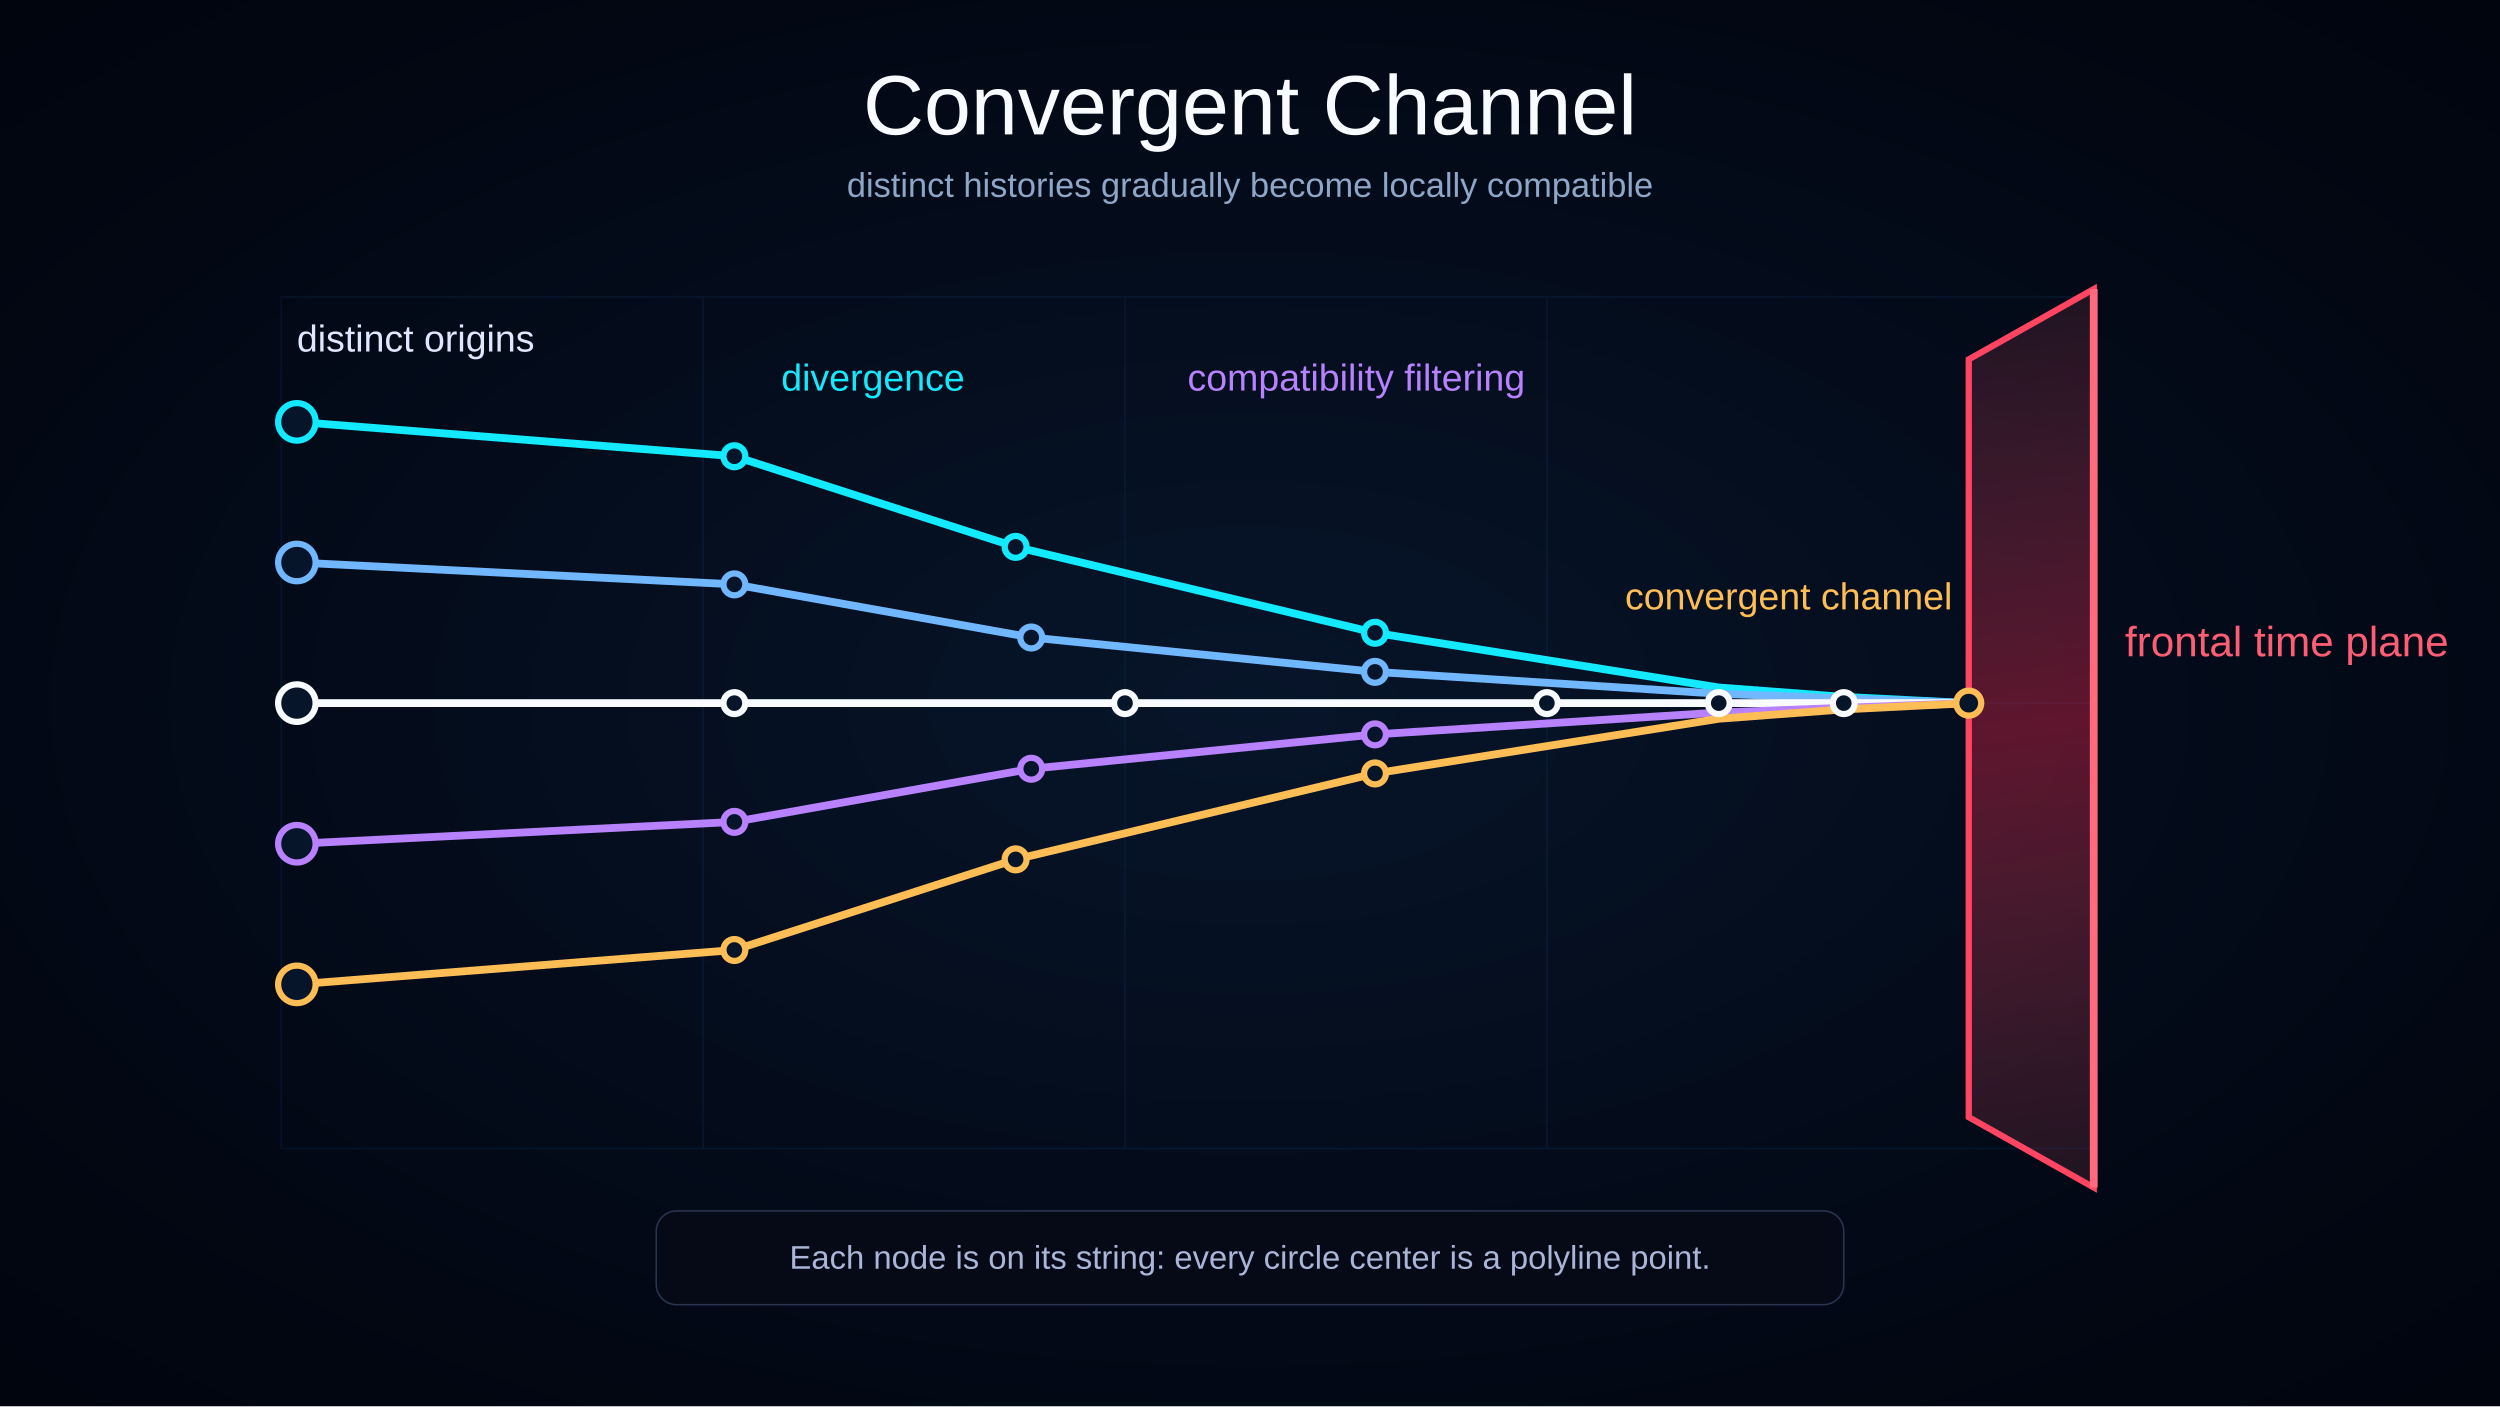
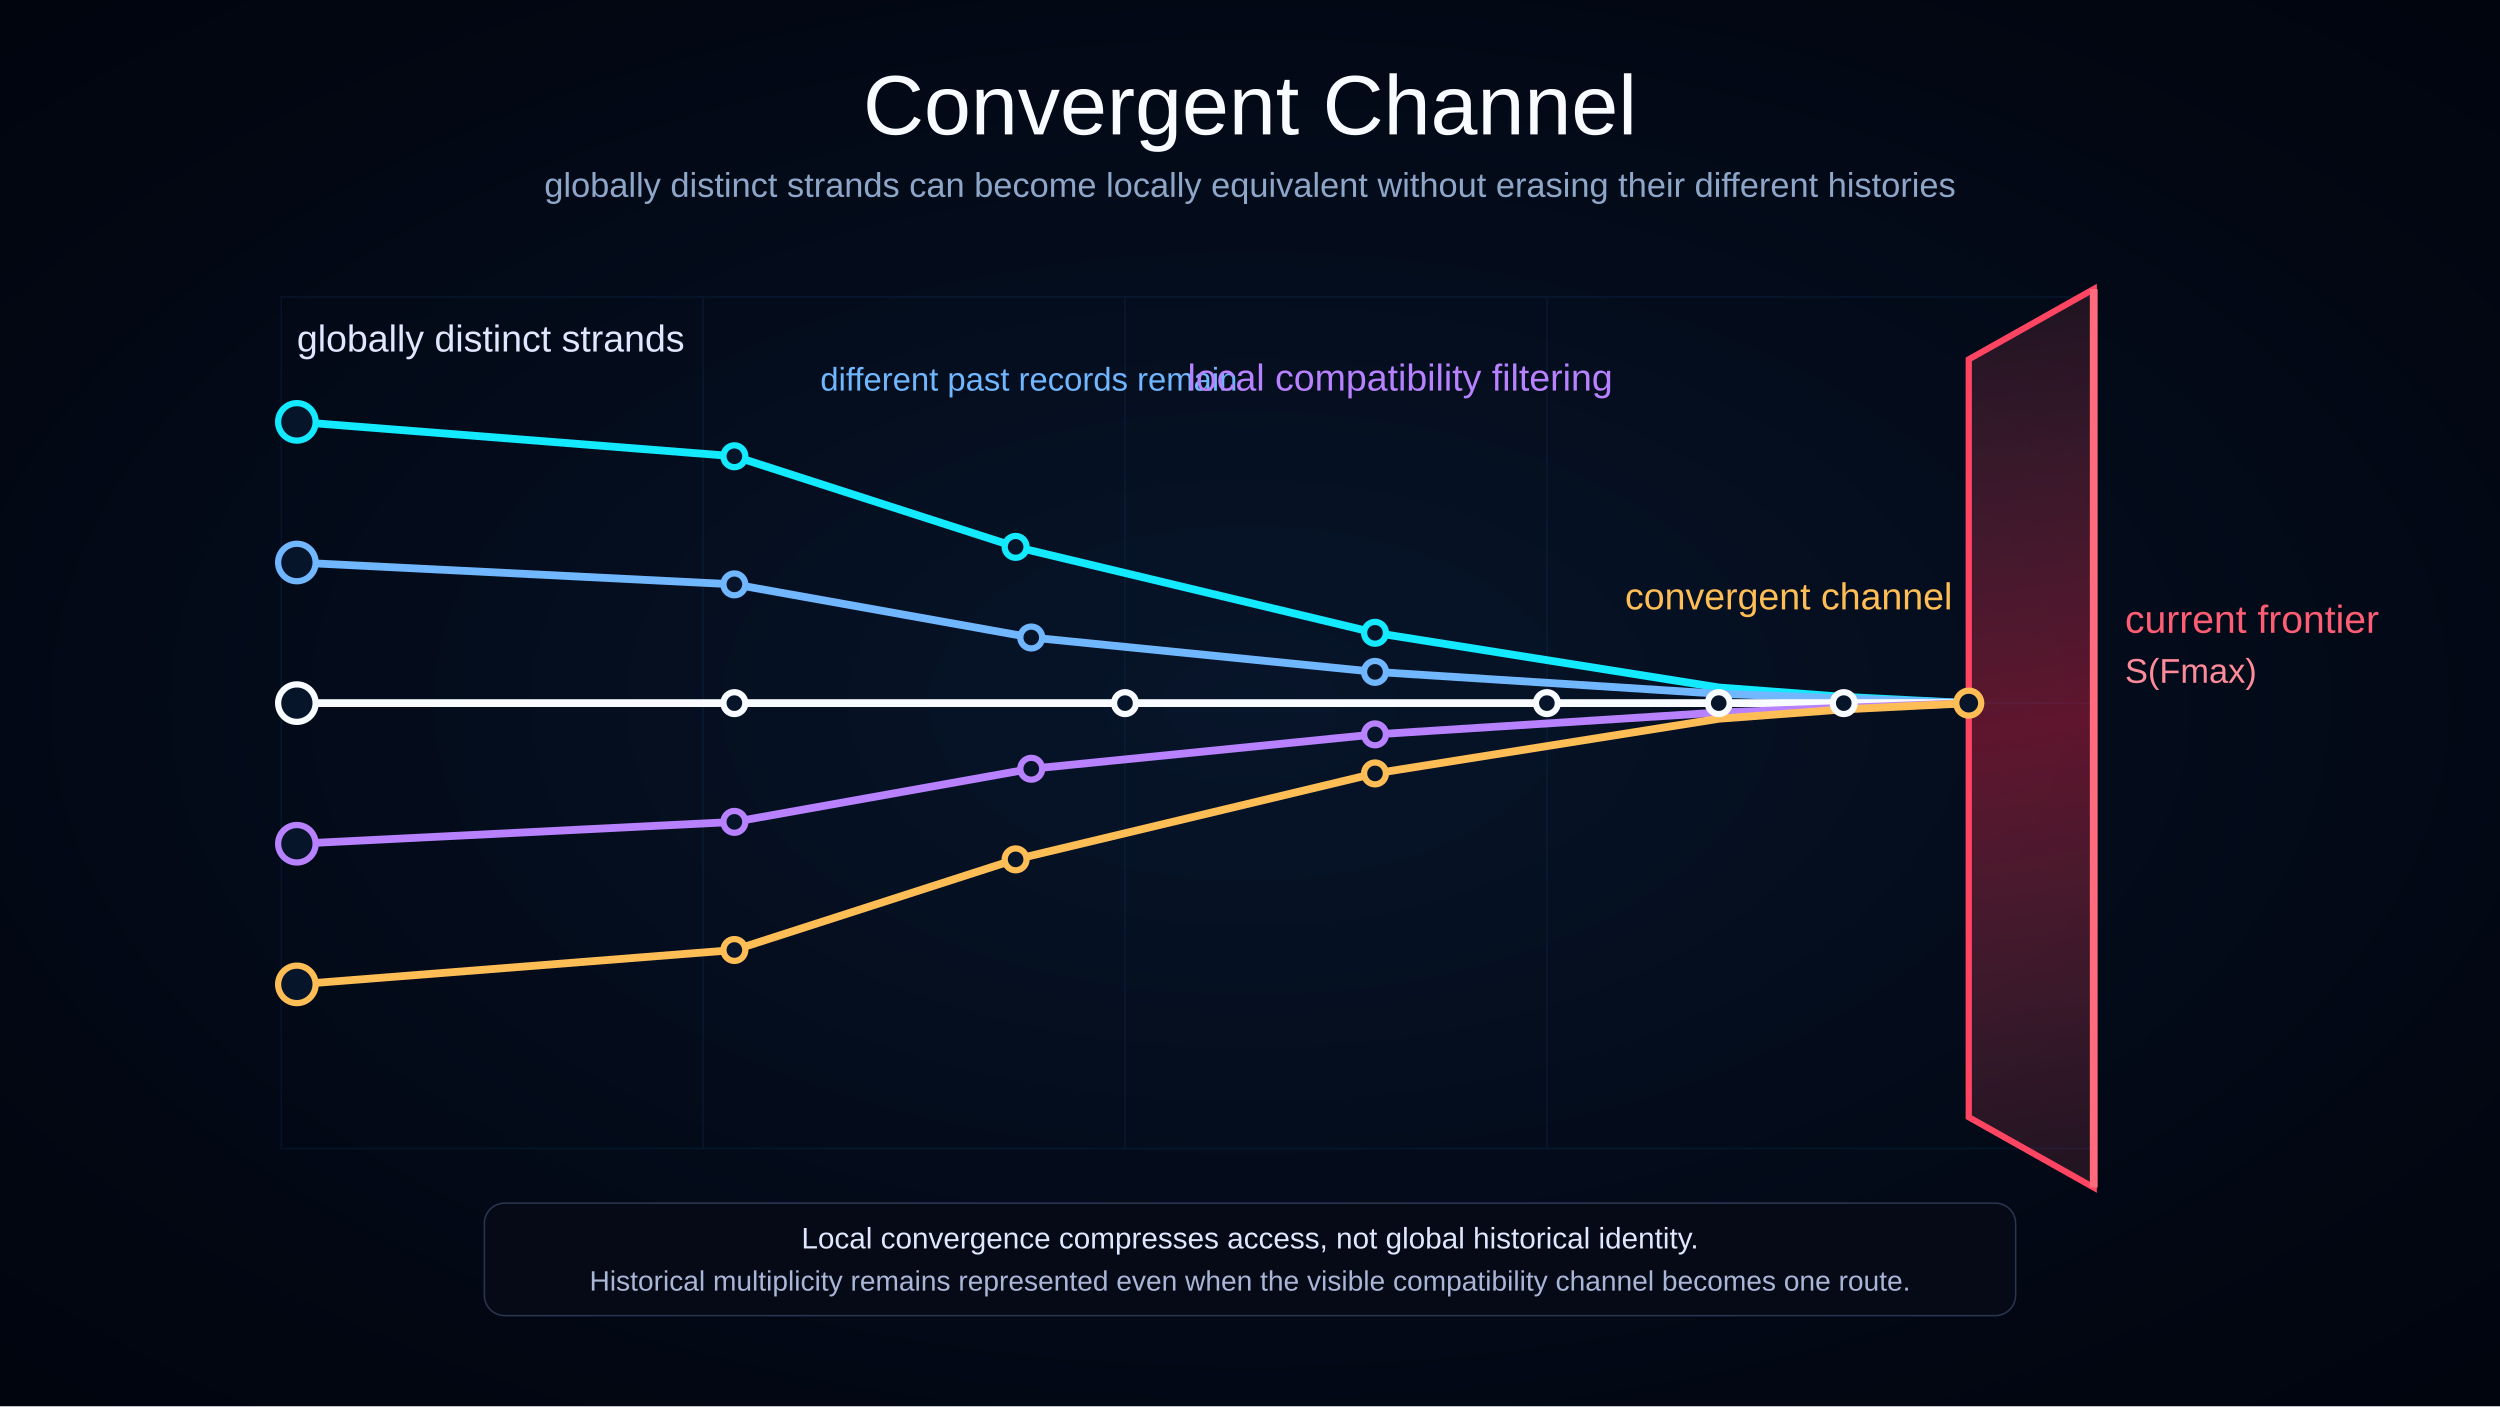
<svg xmlns="http://www.w3.org/2000/svg" viewBox="0 0 1600 900" role="img" aria-labelledby="title desc">
  <defs>
    <radialGradient id="bg" cx="50%" cy="50%" r="82%">
      <stop offset="0" stop-color="#07152a" />
      <stop offset="0.65" stop-color="#020713" />
      <stop offset="1" stop-color="#00030a" />
    </radialGradient>
    <linearGradient id="plane" x1="1260" y1="180" x2="1340" y2="750" gradientUnits="userSpaceOnUse">
      <stop offset="0" stop-color="#ff6076" stop-opacity="0.10" />
      <stop offset="0.5" stop-color="#ff244b" stop-opacity="0.36" />
      <stop offset="1" stop-color="#ff6076" stop-opacity="0.12" />
    </linearGradient>
  </defs>
  <rect width="1600" height="900" fill="url(#bg)" />
  <text x="800" y="86" fill="#f8fbff" font-family="Segoe UI, Arial, sans-serif" font-size="54" text-anchor="middle">Convergent Channel</text>
-   <text x="800" y="126" fill="#8ea6c8" font-family="Segoe UI, Arial, sans-serif" font-size="22" text-anchor="middle">distinct histories gradually become locally compatible</text>
+   <text x="800" y="126" fill="#8ea6c8" font-family="Segoe UI, Arial, sans-serif" font-size="22" text-anchor="middle">globally distinct strands can become locally equivalent without erasing their different histories</text>
  <g opacity="0.12" stroke="#1a63bd" fill="none">
    <path d="M180 190 H1340 V735 H180 Z" />
    <path d="M180 450 H1340" />
    <path d="M450 190 V735" />
    <path d="M720 190 V735" />
    <path d="M990 190 V735" />
  </g>
  <polygon points="1260,230 1340,185 1340,760 1260,715" fill="url(#plane)" stroke="#ff4562" stroke-width="4" />
  <line x1="1340" y1="185" x2="1340" y2="760" stroke="#ff6b7d" stroke-width="5" />
-   <text x="1360" y="420" fill="#ff5d73" font-family="Segoe UI, Arial, sans-serif" font-size="27">frontal time plane</text>
-   <text x="190" y="225" fill="#dfe8ff" font-family="Segoe UI, Arial, sans-serif" font-size="24">distinct origins</text>
-   <text x="500" y="250" fill="#14eaff" font-family="Segoe UI, Arial, sans-serif" font-size="24">divergence</text>
-   <text x="760" y="250" fill="#b781ff" font-family="Segoe UI, Arial, sans-serif" font-size="24">compatibility filtering</text>
+   <text x="1360" y="405" fill="#ff5d73" font-family="Segoe UI, Arial, sans-serif" font-size="25">current frontier</text>
+   <text x="1360" y="437" fill="#ff8b9a" font-family="Segoe UI, Arial, sans-serif" font-size="22">S(Fmax)</text>
+   <text x="190" y="225" fill="#dfe8ff" font-family="Segoe UI, Arial, sans-serif" font-size="24">globally distinct strands</text>
+   <text x="525" y="250" fill="#70b7ff" font-family="Segoe UI, Arial, sans-serif" font-size="21">different past records remain</text>
+   <text x="760" y="250" fill="#b781ff" font-family="Segoe UI, Arial, sans-serif" font-size="24">local compatibility filtering</text>
  <text x="1040" y="390" fill="#ffbd56" font-family="Segoe UI, Arial, sans-serif" font-size="24">convergent channel</text>
  <g fill="none" stroke-linecap="round" stroke-linejoin="round" stroke-width="5">
    <polyline points="190,270 470,292 650,350 880,405 1100,440 1180,446 1260,450" stroke="#14eaff" />
    <polyline points="190,360 470,374 660,408 880,430 1100,444 1180,447 1260,450" stroke="#70b7ff" />
    <polyline points="190,450 470,450 720,450 990,450 1100,450 1180,450 1260,450" stroke="#f8fbff" />
    <polyline points="190,540 470,526 660,492 880,470 1100,456 1180,453 1260,450" stroke="#b781ff" />
    <polyline points="190,630 470,608 650,550 880,495 1100,460 1180,454 1260,450" stroke="#ffbd56" />
  </g>
  <g fill="#07152a" stroke-width="4">
    <circle cx="190" cy="270" r="12" stroke="#14eaff" />
    <circle cx="470" cy="292" r="7" stroke="#14eaff" />
    <circle cx="650" cy="350" r="7" stroke="#14eaff" />
    <circle cx="880" cy="405" r="7" stroke="#14eaff" />
    <circle cx="190" cy="360" r="12" stroke="#70b7ff" />
    <circle cx="470" cy="374" r="7" stroke="#70b7ff" />
    <circle cx="660" cy="408" r="7" stroke="#70b7ff" />
    <circle cx="880" cy="430" r="7" stroke="#70b7ff" />
    <circle cx="190" cy="450" r="12" stroke="#f8fbff" />
    <circle cx="470" cy="450" r="7" stroke="#f8fbff" />
    <circle cx="720" cy="450" r="7" stroke="#f8fbff" />
    <circle cx="990" cy="450" r="7" stroke="#f8fbff" />
    <circle cx="190" cy="540" r="12" stroke="#b781ff" />
    <circle cx="470" cy="526" r="7" stroke="#b781ff" />
    <circle cx="660" cy="492" r="7" stroke="#b781ff" />
    <circle cx="880" cy="470" r="7" stroke="#b781ff" />
    <circle cx="190" cy="630" r="12" stroke="#ffbd56" />
    <circle cx="470" cy="608" r="7" stroke="#ffbd56" />
    <circle cx="650" cy="550" r="7" stroke="#ffbd56" />
    <circle cx="880" cy="495" r="7" stroke="#ffbd56" />
    <circle cx="1100" cy="450" r="7" stroke="#f8fbff" />
    <circle cx="1180" cy="450" r="7" stroke="#f8fbff" />
    <circle cx="1260" cy="450" r="8" stroke="#ffbd56" />
  </g>
-   <rect x="420" y="775" width="760" height="60" rx="13" fill="#050a16" stroke="#29354f" />
-   <text x="800" y="812" fill="#aab6d8" font-family="Segoe UI, Arial, sans-serif" font-size="21" text-anchor="middle">Each node is on its string: every circle center is a polyline point.</text>
+   <rect x="310" y="770" width="980" height="72" rx="13" fill="#050a16" stroke="#29354f" />
+   <text x="800" y="799" fill="#dfe8ff" font-family="Segoe UI, Arial, sans-serif" font-size="19" text-anchor="middle">Local convergence compresses access, not global historical identity.</text>
+   <text x="800" y="826" fill="#aab6d8" font-family="Segoe UI, Arial, sans-serif" font-size="18" text-anchor="middle">Historical multiplicity remains represented even when the visible compatibility channel becomes one route.</text>
</svg>
